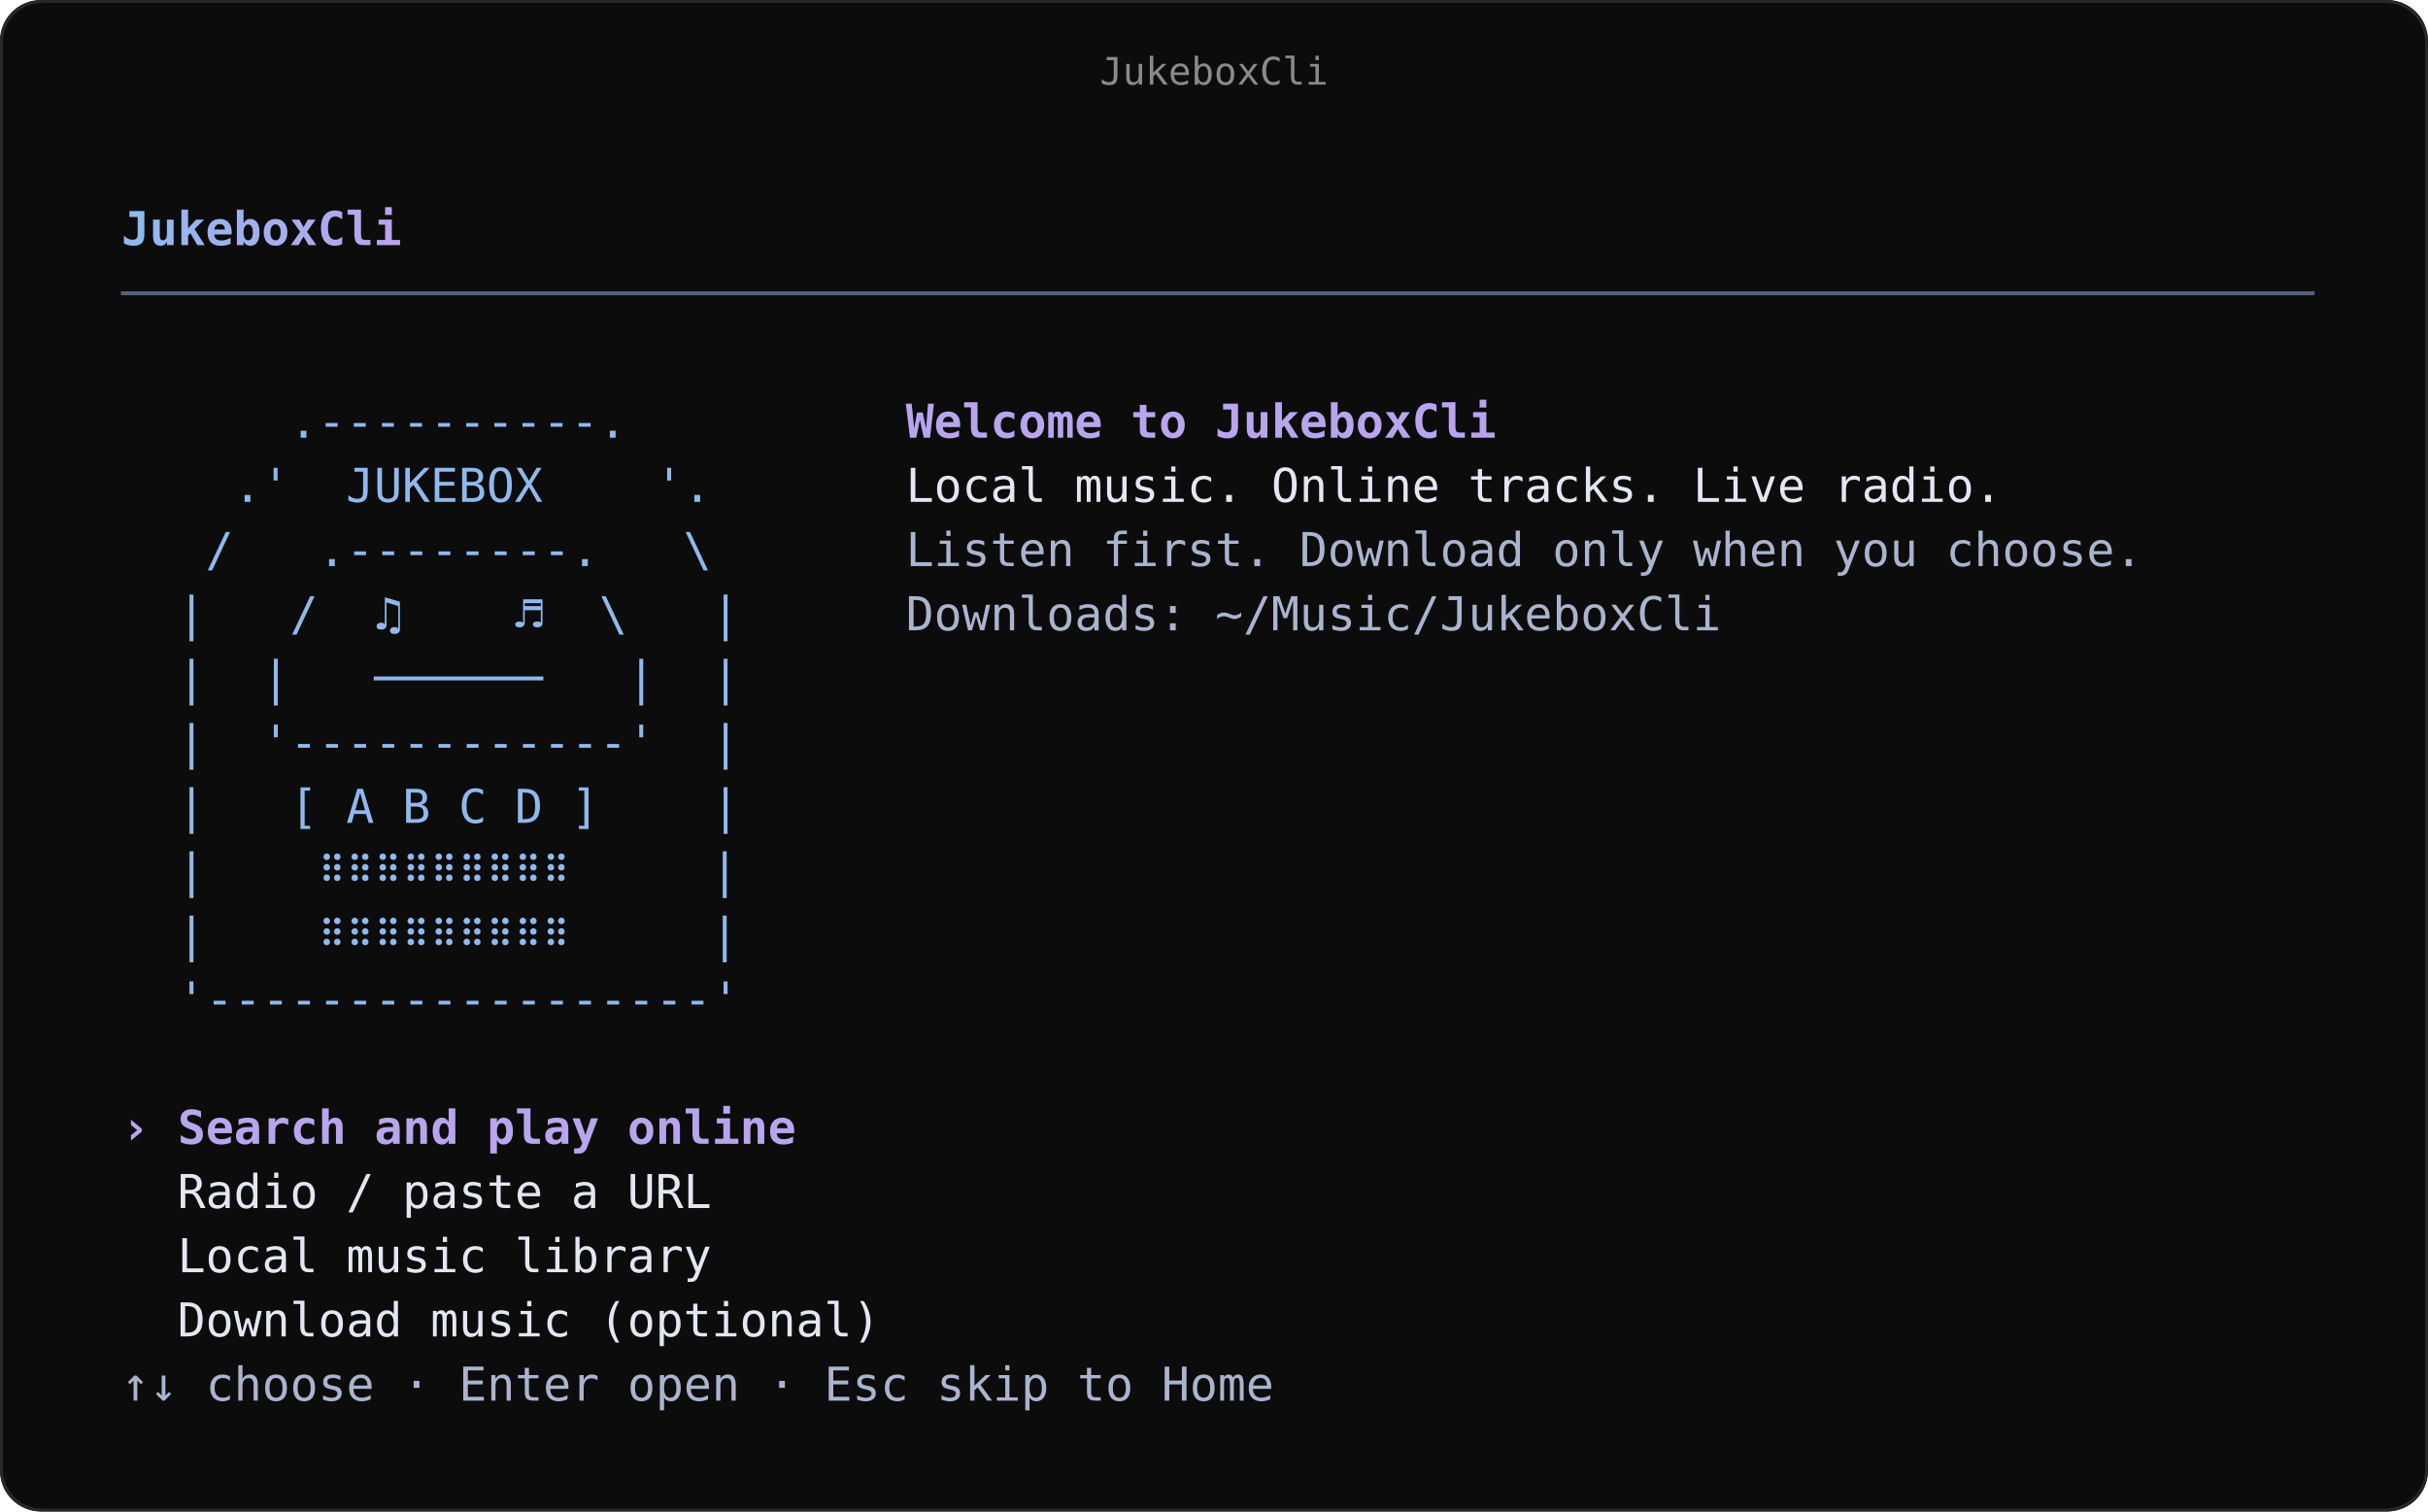
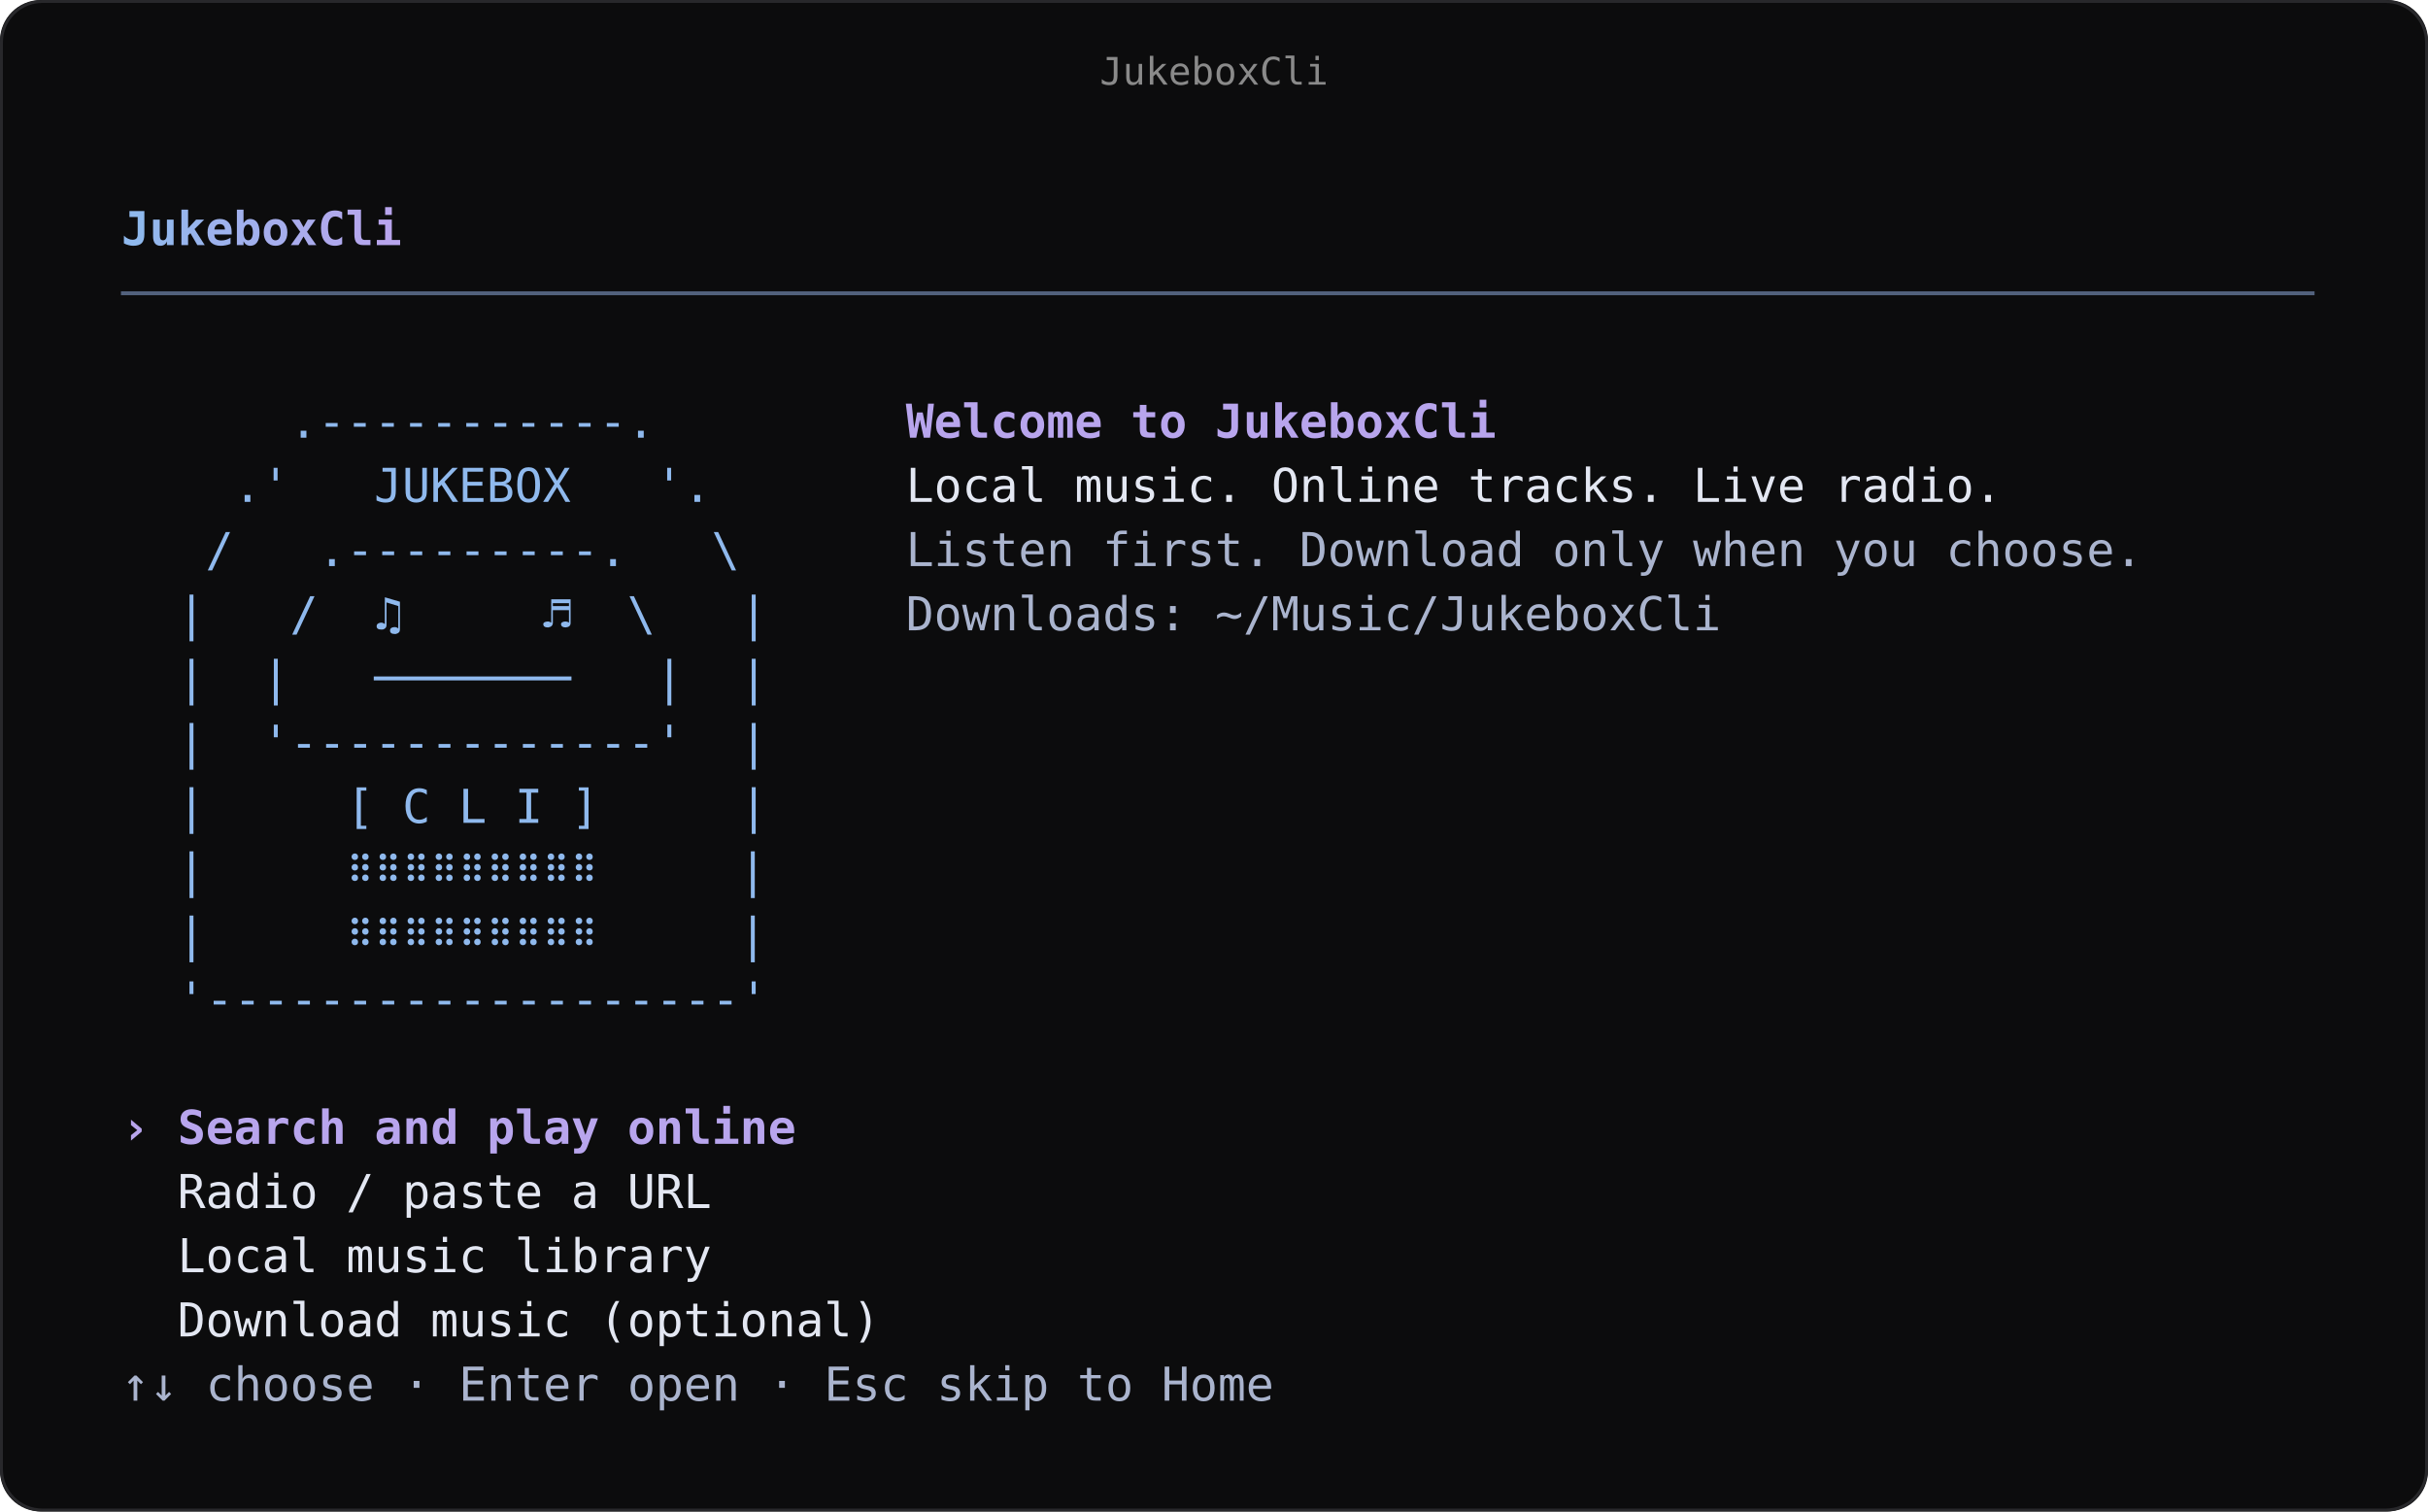
<svg xmlns="http://www.w3.org/2000/svg" width="832" height="518" viewBox="0 0 832 518" style="max-width: 832px; width: 100%; height: auto;" role="img">
  <rect width="100%" height="100%" rx="14" fill="#0c0c0d" />
  <rect x="0.5" y="0.5" width="831" height="517" rx="14" fill="none" stroke="#28282b" stroke-width="1" />
  <text x="416" y="29" text-anchor="middle" font-family="ui-monospace, &quot;Cascadia Mono&quot;, &quot;SF Mono&quot;, Menlo, Consolas, &quot;DejaVu Sans Mono&quot;, monospace" font-size="13" fill="#8a8a8a">JukeboxCli</text>
  <g font-family="ui-monospace, &quot;Cascadia Mono&quot;, &quot;SF Mono&quot;, Menlo, Consolas, &quot;DejaVu Sans Mono&quot;, monospace" font-size="16" fill="#d8d0c6">
    <text x="41.6" y="84" textLength="9.6" lengthAdjust="spacingAndGlyphs" xml:space="preserve" fill="#8fb9ed" font-weight="600">J</text>
    <text x="51.2" y="84" textLength="9.6" lengthAdjust="spacingAndGlyphs" xml:space="preserve" fill="#94b7ed" font-weight="600">u</text>
    <text x="60.8" y="84" textLength="9.6" lengthAdjust="spacingAndGlyphs" xml:space="preserve" fill="#98b5ed" font-weight="600">k</text>
    <text x="70.4" y="84" textLength="9.6" lengthAdjust="spacingAndGlyphs" xml:space="preserve" fill="#9db2ed" font-weight="600">e</text>
    <text x="80" y="84" textLength="9.6" lengthAdjust="spacingAndGlyphs" xml:space="preserve" fill="#a1b0ed" font-weight="600">b</text>
    <text x="89.6" y="84" textLength="9.6" lengthAdjust="spacingAndGlyphs" xml:space="preserve" fill="#a6aeed" font-weight="600">o</text>
    <text x="99.2" y="84" textLength="9.6" lengthAdjust="spacingAndGlyphs" xml:space="preserve" fill="#aaaced" font-weight="600">x</text>
    <text x="108.8" y="84" textLength="9.6" lengthAdjust="spacingAndGlyphs" xml:space="preserve" fill="#afa9ed" font-weight="600">C</text>
    <text x="118.4" y="84" textLength="9.6" lengthAdjust="spacingAndGlyphs" xml:space="preserve" fill="#b3a7ed" font-weight="600">l</text>
    <text x="128" y="84" textLength="9.6" lengthAdjust="spacingAndGlyphs" xml:space="preserve" fill="#b8a5ed" font-weight="600">i</text>
    <text x="41.6" y="106" textLength="748.8" lengthAdjust="spacingAndGlyphs" xml:space="preserve" fill="#52617c">──────────────────────────────────────────────────────────────────────────────</text>
-     <text x="99.2" y="150" textLength="115.2" lengthAdjust="spacingAndGlyphs" xml:space="preserve" fill="#8fb9ed">.----------.</text>
+     <text x="99.2" y="150" textLength="124.8" lengthAdjust="spacingAndGlyphs" xml:space="preserve" fill="#8fb9ed">.-----------.</text>
    <text x="310.4" y="150" textLength="201.6" lengthAdjust="spacingAndGlyphs" xml:space="preserve" fill="#b8a5ed" font-weight="600">Welcome to JukeboxCli</text>
-     <text x="80" y="172" textLength="163.2" lengthAdjust="spacingAndGlyphs" xml:space="preserve" fill="#8fb9ed">.'  JUKEBOX    '.</text>
+     <text x="80" y="172" textLength="163.2" lengthAdjust="spacingAndGlyphs" xml:space="preserve" fill="#8fb9ed">.'   JUKEBOX   '.</text>
    <text x="310.4" y="172" textLength="374.4" lengthAdjust="spacingAndGlyphs" xml:space="preserve" fill="#e3e7f2">Local music. Online tracks. Live radio.</text>
-     <text x="70.4" y="194" textLength="172.8" lengthAdjust="spacingAndGlyphs" xml:space="preserve" fill="#8fb9ed">/   .--------.   \</text>
+     <text x="70.4" y="194" textLength="182.4" lengthAdjust="spacingAndGlyphs" xml:space="preserve" fill="#8fb9ed">/   .---------.   \</text>
    <text x="310.4" y="194" textLength="422.4" lengthAdjust="spacingAndGlyphs" xml:space="preserve" fill="#aab4ce">Listen first. Download only when you choose.</text>
-     <text x="60.8" y="216" textLength="192" lengthAdjust="spacingAndGlyphs" xml:space="preserve" fill="#8fb9ed">|   /  ♫    ♬  \   |</text>
+     <text x="60.8" y="216" textLength="201.6" lengthAdjust="spacingAndGlyphs" xml:space="preserve" fill="#8fb9ed">|   /  ♫     ♬  \   |</text>
    <text x="310.4" y="216" textLength="278.4" lengthAdjust="spacingAndGlyphs" xml:space="preserve" fill="#aab4ce">Downloads: ~/Music/JukeboxCli</text>
-     <text x="60.8" y="238" textLength="192" lengthAdjust="spacingAndGlyphs" xml:space="preserve" fill="#8fb9ed">|  |   ──────   |  |</text>
-     <text x="60.8" y="260" textLength="192" lengthAdjust="spacingAndGlyphs" xml:space="preserve" fill="#8fb9ed">|  '------------'  |</text>
-     <text x="60.8" y="282" textLength="192" lengthAdjust="spacingAndGlyphs" xml:space="preserve" fill="#8fb9ed">|   [ A B C D ]    |</text>
-     <text x="60.8" y="304" textLength="192" lengthAdjust="spacingAndGlyphs" xml:space="preserve" fill="#8fb9ed">|    ⠿⠿⠿⠿⠿⠿⠿⠿⠿     |</text>
-     <text x="60.8" y="326" textLength="192" lengthAdjust="spacingAndGlyphs" xml:space="preserve" fill="#8fb9ed">|    ⠿⠿⠿⠿⠿⠿⠿⠿⠿     |</text>
-     <text x="60.8" y="348" textLength="192" lengthAdjust="spacingAndGlyphs" xml:space="preserve" fill="#8fb9ed">'------------------'</text>
+     <text x="60.8" y="238" textLength="201.6" lengthAdjust="spacingAndGlyphs" xml:space="preserve" fill="#8fb9ed">|  |   ───────   |  |</text>
+     <text x="60.8" y="260" textLength="201.6" lengthAdjust="spacingAndGlyphs" xml:space="preserve" fill="#8fb9ed">|  '-------------'  |</text>
+     <text x="60.8" y="282" textLength="201.6" lengthAdjust="spacingAndGlyphs" xml:space="preserve" fill="#8fb9ed">|     [ C L I ]     |</text>
+     <text x="60.8" y="304" textLength="201.6" lengthAdjust="spacingAndGlyphs" xml:space="preserve" fill="#8fb9ed">|     ⠿⠿⠿⠿⠿⠿⠿⠿⠿     |</text>
+     <text x="60.8" y="326" textLength="201.6" lengthAdjust="spacingAndGlyphs" xml:space="preserve" fill="#8fb9ed">|     ⠿⠿⠿⠿⠿⠿⠿⠿⠿     |</text>
+     <text x="60.8" y="348" textLength="201.6" lengthAdjust="spacingAndGlyphs" xml:space="preserve" fill="#8fb9ed">'-------------------'</text>
    <text x="41.6" y="392" textLength="230.4" lengthAdjust="spacingAndGlyphs" xml:space="preserve" fill="#b8a5ed" font-weight="600">› Search and play online</text>
    <text x="60.8" y="414" textLength="182.4" lengthAdjust="spacingAndGlyphs" xml:space="preserve" fill="#e3e7f2">Radio / paste a URL</text>
    <text x="60.8" y="436" textLength="182.4" lengthAdjust="spacingAndGlyphs" xml:space="preserve" fill="#e3e7f2">Local music library</text>
    <text x="60.8" y="458" textLength="240" lengthAdjust="spacingAndGlyphs" xml:space="preserve" fill="#e3e7f2">Download music (optional)</text>
    <text x="41.6" y="480" textLength="393.6" lengthAdjust="spacingAndGlyphs" xml:space="preserve" fill="#aab4ce">↑↓ choose · Enter open · Esc skip to Home</text>
  </g>
</svg>
